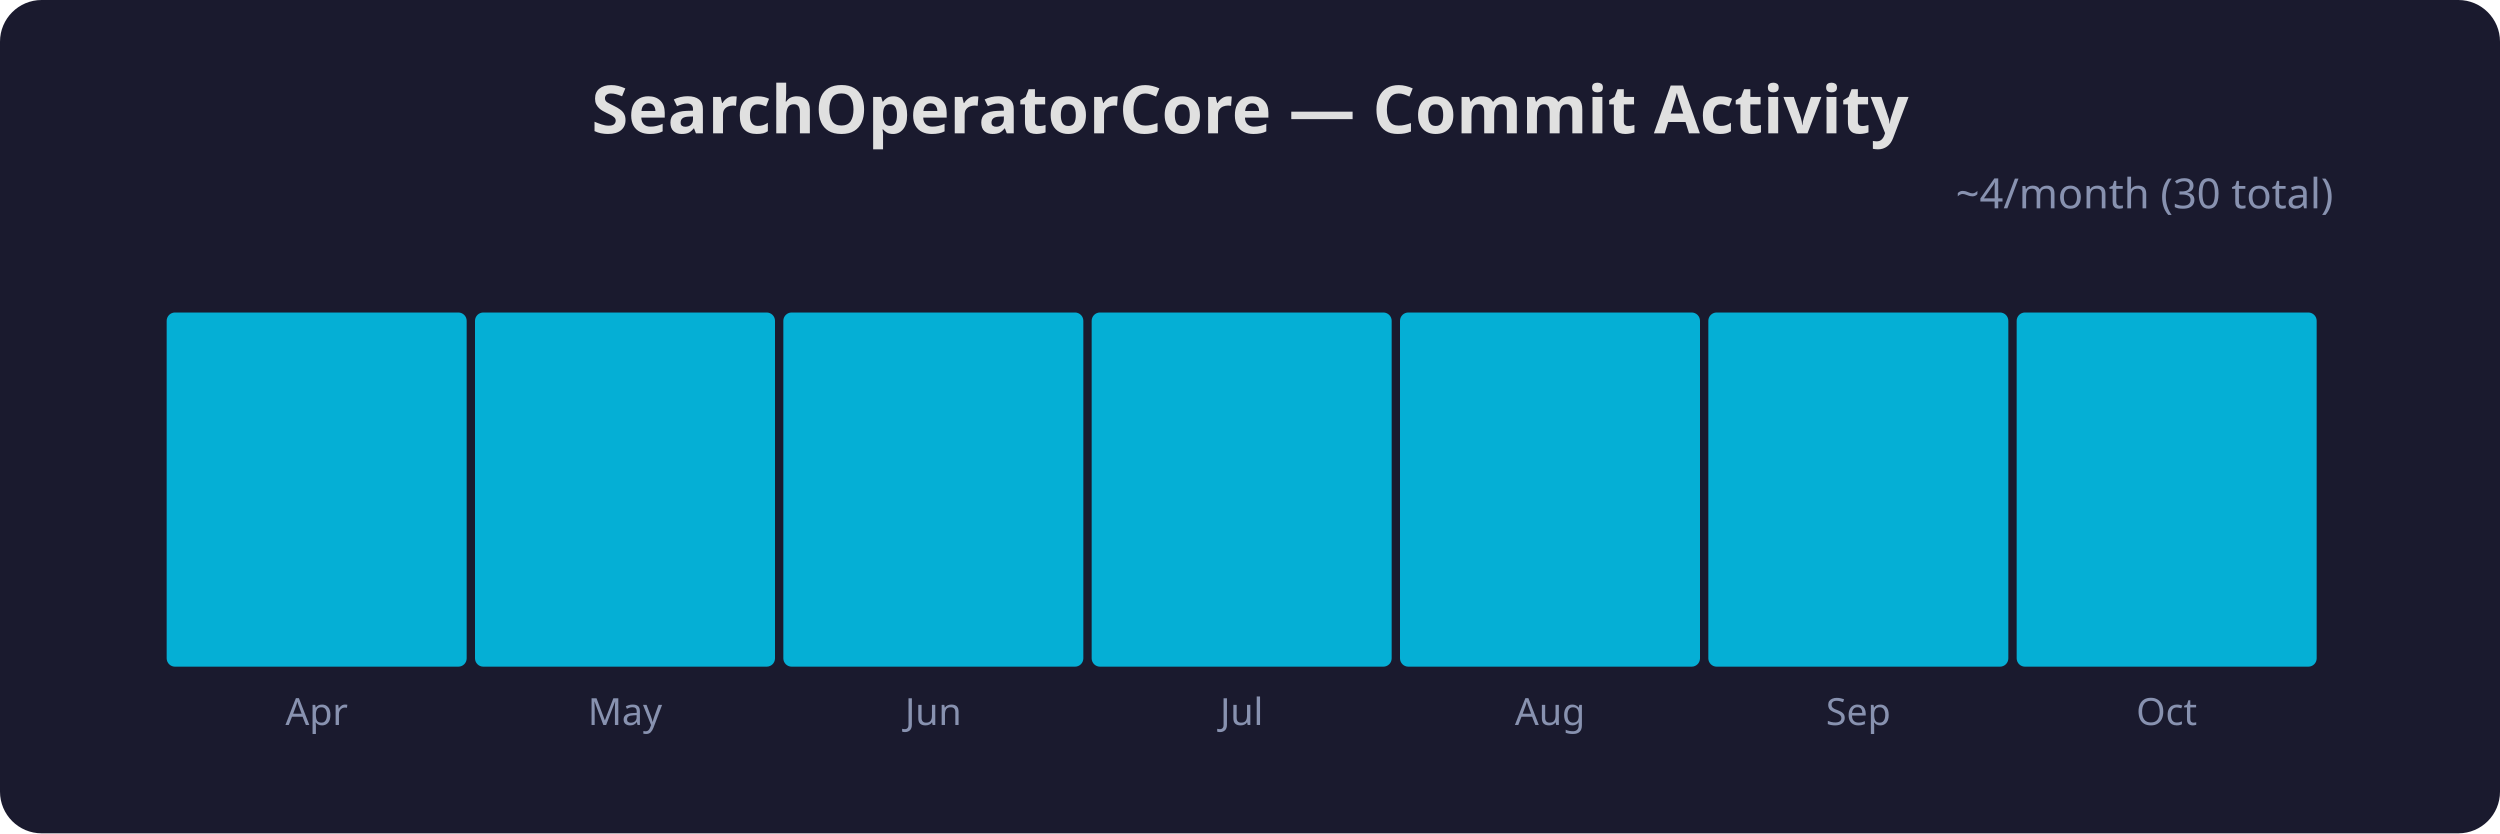
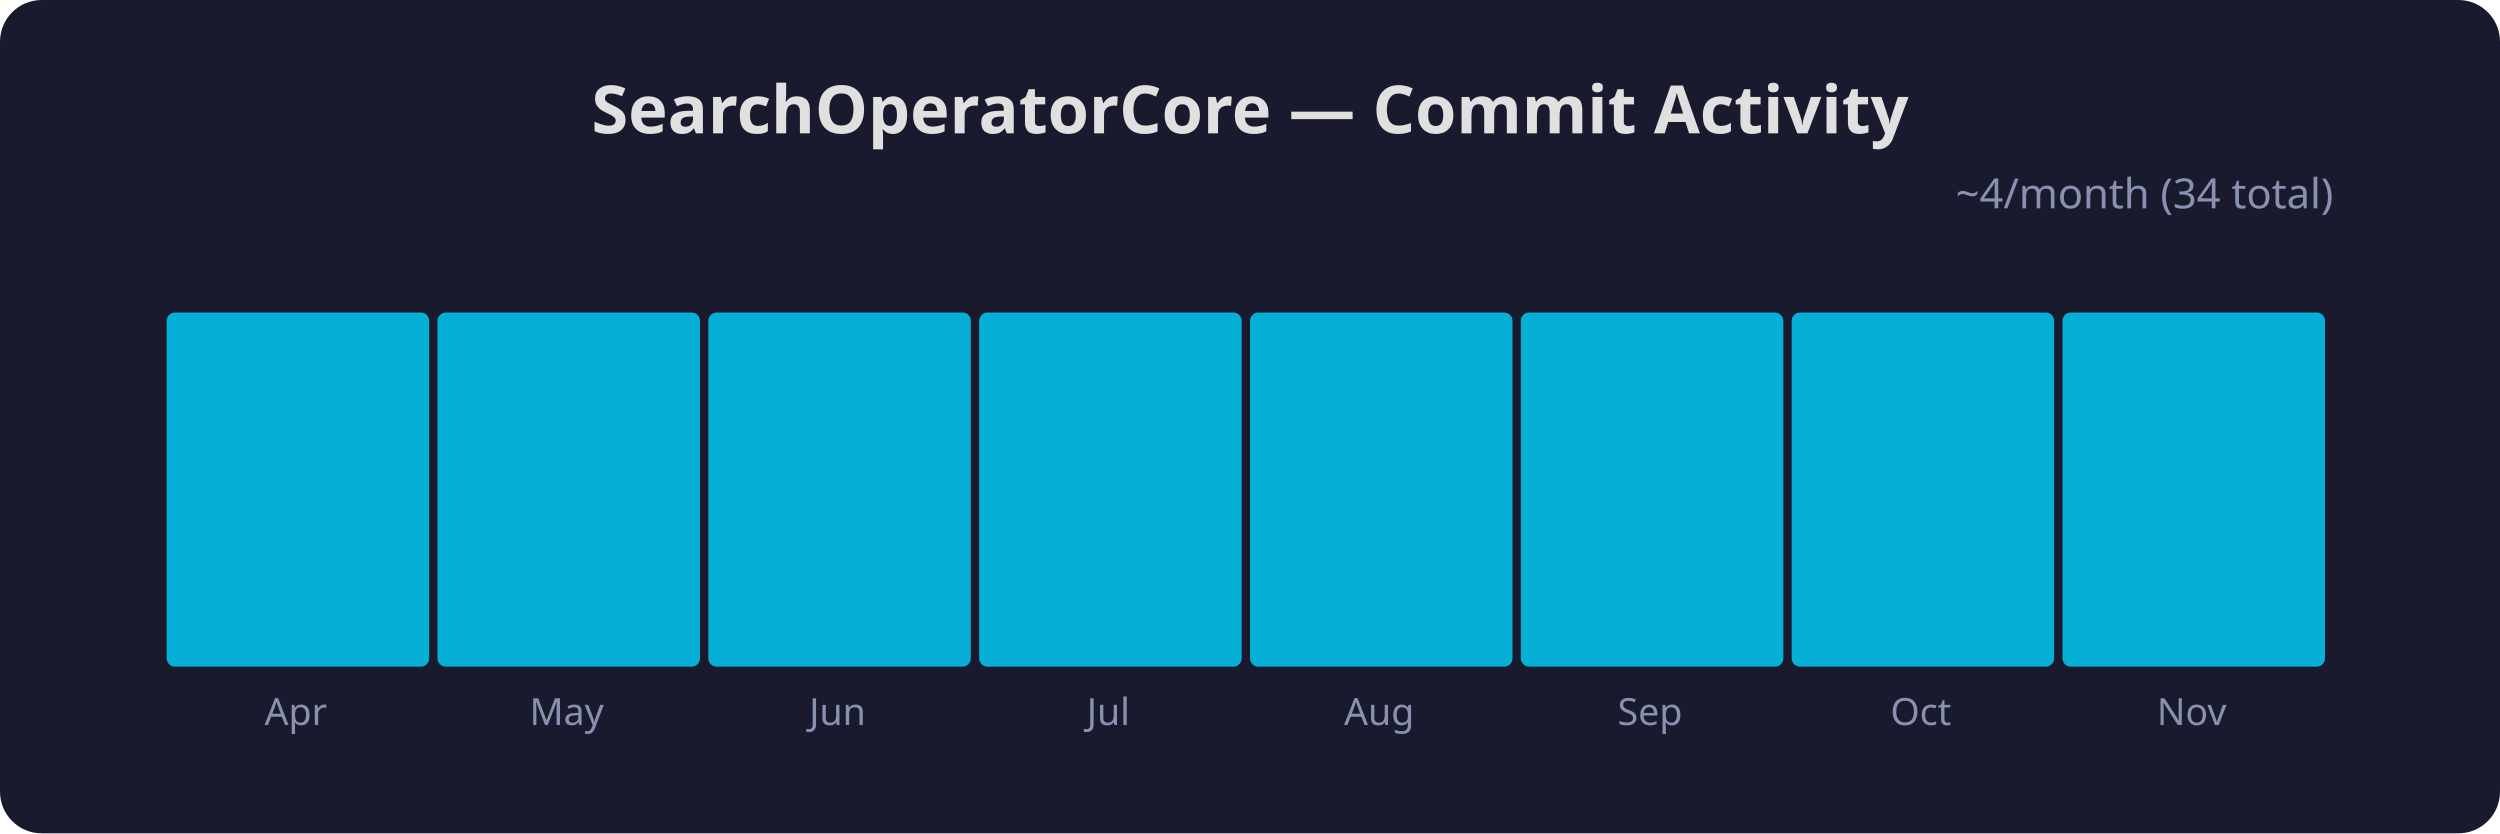
<svg xmlns="http://www.w3.org/2000/svg" width="600" height="200" viewBox="0 0 600 200">
  <rect x="0" y="0" width="600" height="200" rx="10" ry="10" fill="#1a1a2e" />
  <text x="300" y="32" font-family="sans-serif" font-size="16" font-weight="bold" fill="#e0e0e0" text-anchor="middle">SearchOperatorCore — Commit Activity</text>
-   <rect x="40" y="75" width="72" height="85" rx="2" ry="2" fill="#00d4ff" opacity="0.8" />
-   <text x="76" y="174" font-family="sans-serif" font-size="9" fill="#8892b0" text-anchor="middle">Apr</text>
-   <rect x="114" y="75" width="72" height="85" rx="2" ry="2" fill="#00d4ff" opacity="0.8" />
-   <text x="150" y="174" font-family="sans-serif" font-size="9" fill="#8892b0" text-anchor="middle">May</text>
-   <rect x="188" y="75" width="72" height="85" rx="2" ry="2" fill="#00d4ff" opacity="0.8" />
-   <text x="224" y="174" font-family="sans-serif" font-size="9" fill="#8892b0" text-anchor="middle">Jun</text>
-   <rect x="262" y="75" width="72" height="85" rx="2" ry="2" fill="#00d4ff" opacity="0.8" />
-   <text x="298" y="174" font-family="sans-serif" font-size="9" fill="#8892b0" text-anchor="middle">Jul</text>
-   <rect x="336" y="75" width="72" height="85" rx="2" ry="2" fill="#00d4ff" opacity="0.8" />
-   <text x="372" y="174" font-family="sans-serif" font-size="9" fill="#8892b0" text-anchor="middle">Aug</text>
-   <rect x="410" y="75" width="72" height="85" rx="2" ry="2" fill="#00d4ff" opacity="0.8" />
-   <text x="446" y="174" font-family="sans-serif" font-size="9" fill="#8892b0" text-anchor="middle">Sep</text>
-   <rect x="484" y="75" width="72" height="85" rx="2" ry="2" fill="#00d4ff" opacity="0.8" />
-   <text x="520" y="174" font-family="sans-serif" font-size="9" fill="#8892b0" text-anchor="middle">Oct</text>
-   <text x="560" y="50" font-family="sans-serif" font-size="10" fill="#8892b0" text-anchor="end">~4/month (30 total)</text>
+   <rect x="40" y="75" width="63" height="85" rx="2" ry="2" fill="#00d4ff" opacity="0.8" />
+   <text x="71" y="174" font-family="sans-serif" font-size="9" fill="#8892b0" text-anchor="middle">Apr</text>
+   <rect x="105" y="75" width="63" height="85" rx="2" ry="2" fill="#00d4ff" opacity="0.8" />
+   <text x="136" y="174" font-family="sans-serif" font-size="9" fill="#8892b0" text-anchor="middle">May</text>
+   <rect x="170" y="75" width="63" height="85" rx="2" ry="2" fill="#00d4ff" opacity="0.8" />
+   <text x="201" y="174" font-family="sans-serif" font-size="9" fill="#8892b0" text-anchor="middle">Jun</text>
+   <rect x="235" y="75" width="63" height="85" rx="2" ry="2" fill="#00d4ff" opacity="0.8" />
+   <text x="266" y="174" font-family="sans-serif" font-size="9" fill="#8892b0" text-anchor="middle">Jul</text>
+   <rect x="300" y="75" width="63" height="85" rx="2" ry="2" fill="#00d4ff" opacity="0.8" />
+   <text x="331" y="174" font-family="sans-serif" font-size="9" fill="#8892b0" text-anchor="middle">Aug</text>
+   <rect x="365" y="75" width="63" height="85" rx="2" ry="2" fill="#00d4ff" opacity="0.8" />
+   <text x="396" y="174" font-family="sans-serif" font-size="9" fill="#8892b0" text-anchor="middle">Sep</text>
+   <rect x="430" y="75" width="63" height="85" rx="2" ry="2" fill="#00d4ff" opacity="0.8" />
+   <text x="461" y="174" font-family="sans-serif" font-size="9" fill="#8892b0" text-anchor="middle">Oct</text>
+   <rect x="495" y="75" width="63" height="85" rx="2" ry="2" fill="#00d4ff" opacity="0.8" />
+   <text x="526" y="174" font-family="sans-serif" font-size="9" fill="#8892b0" text-anchor="middle">Nov</text>
+   <text x="560" y="50" font-family="sans-serif" font-size="10" fill="#8892b0" text-anchor="end">~4/month (34 total)</text>
</svg>
